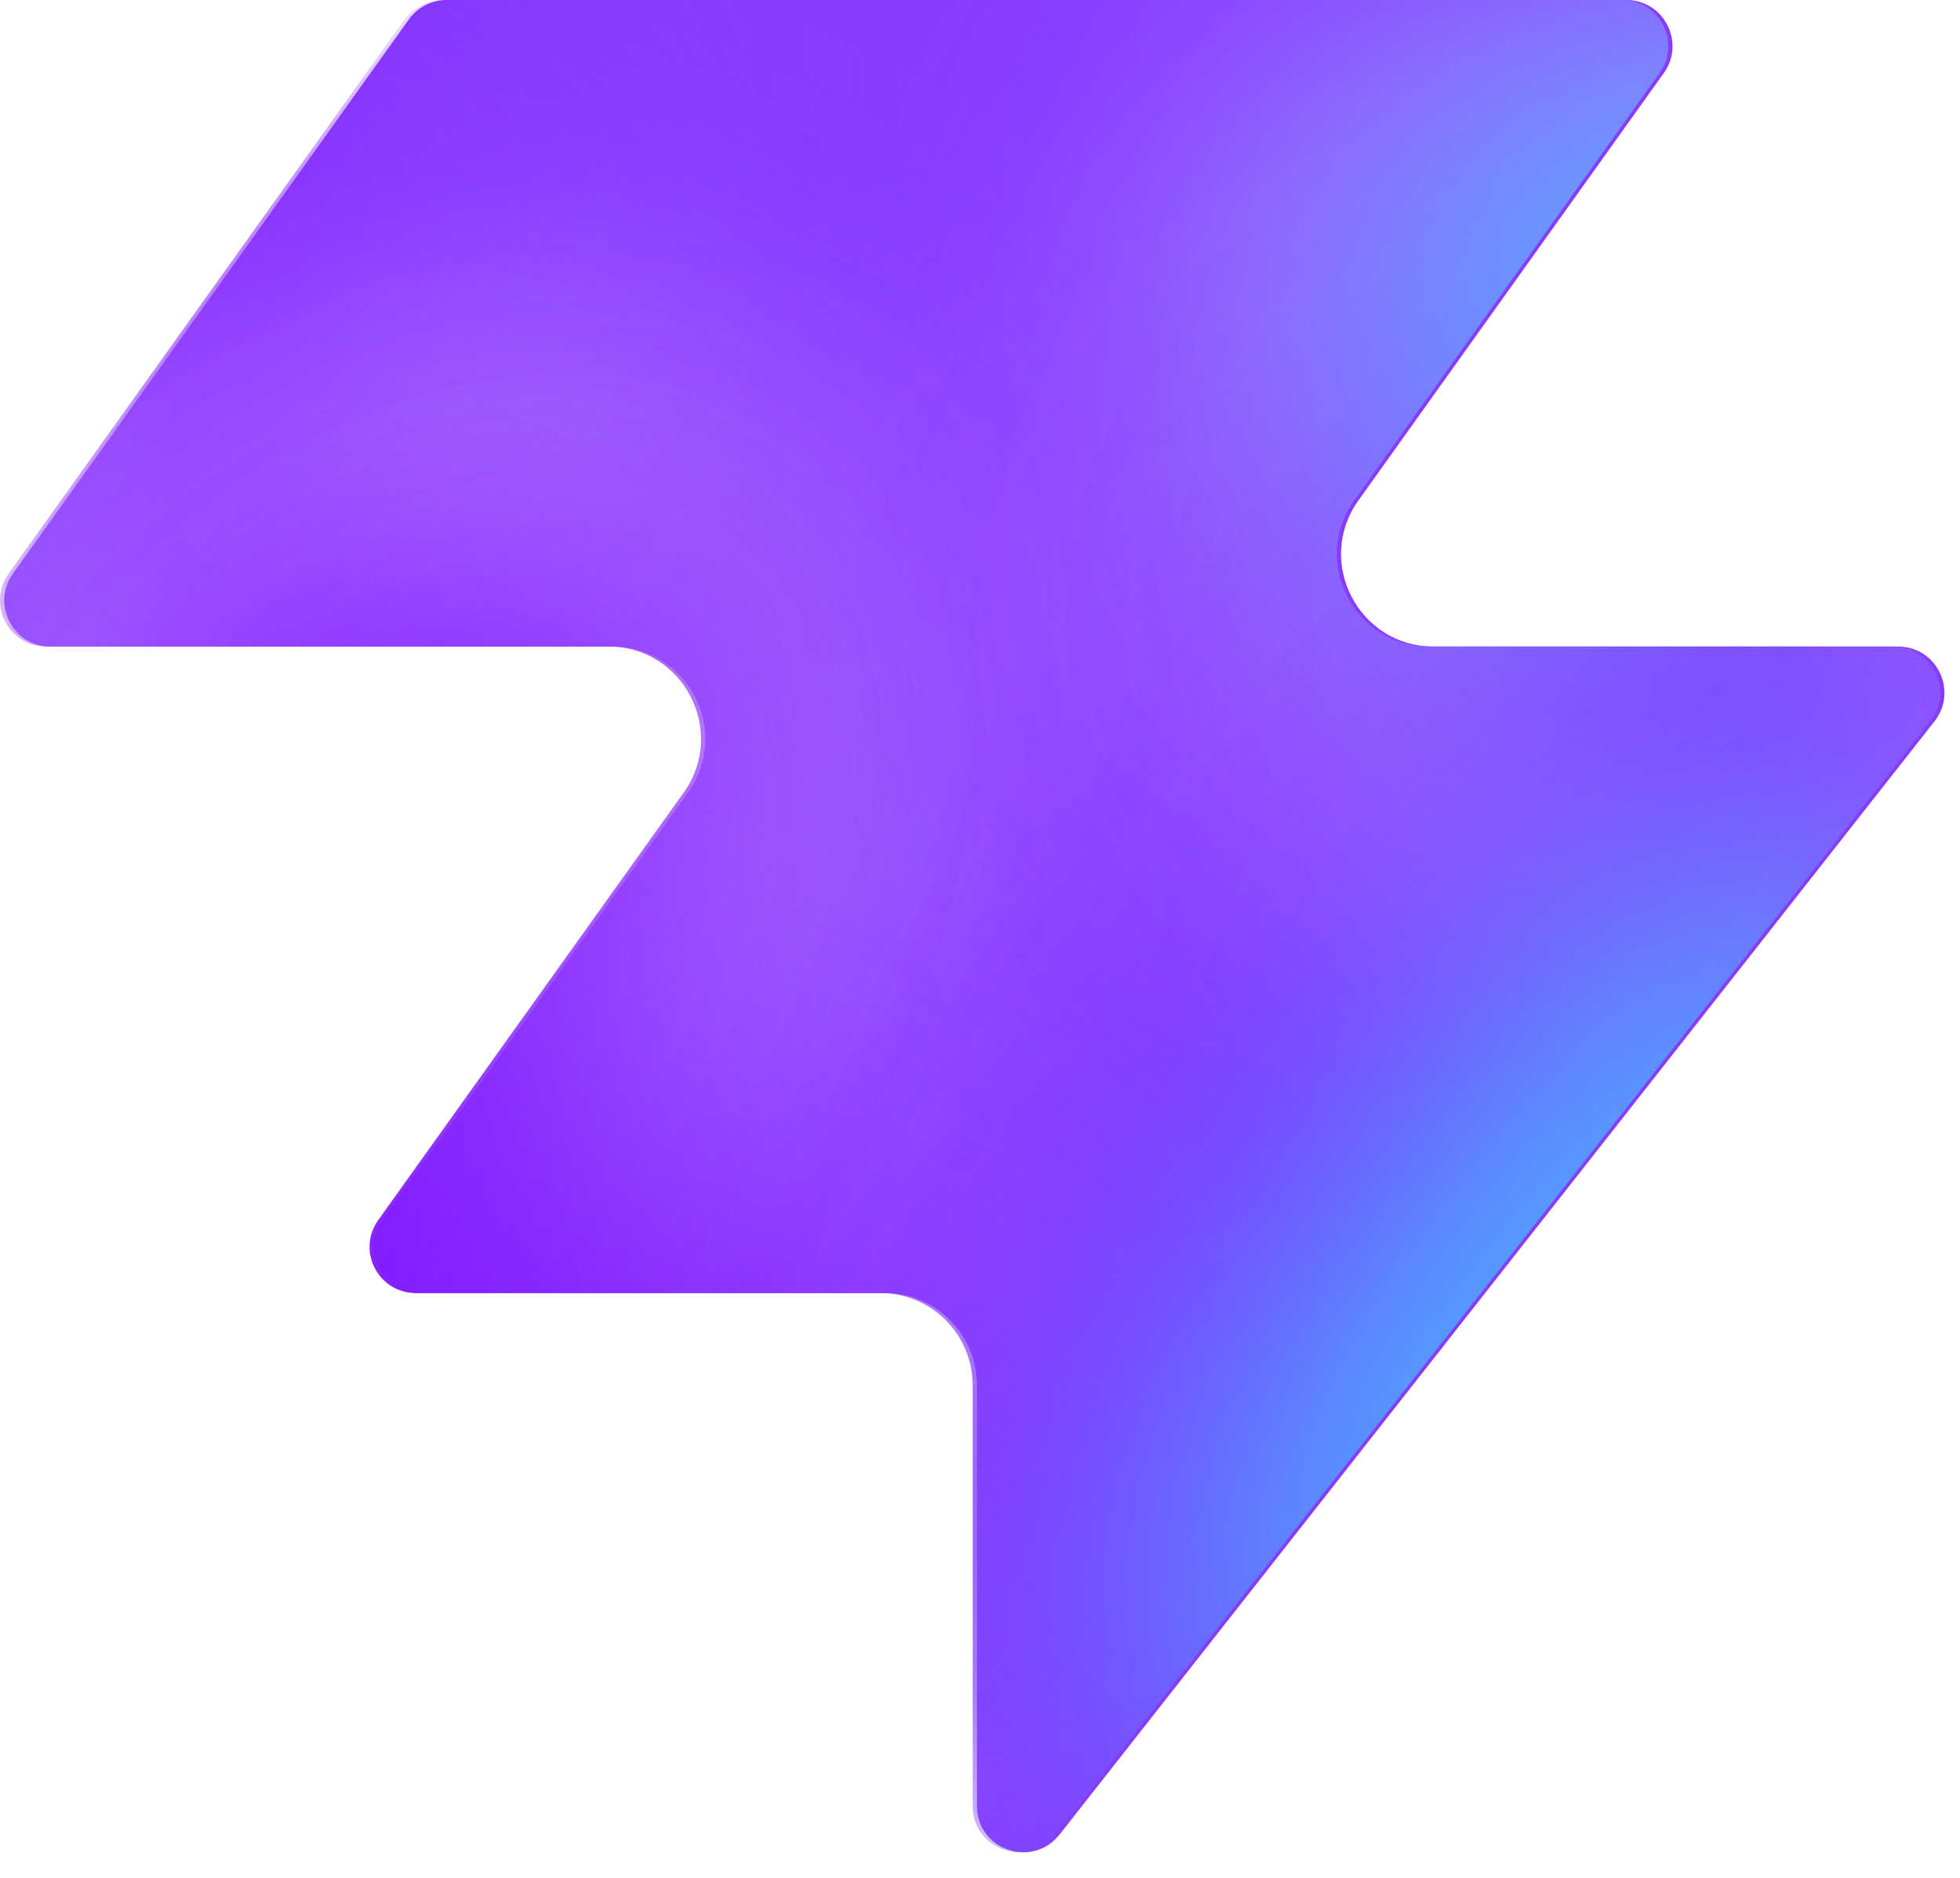
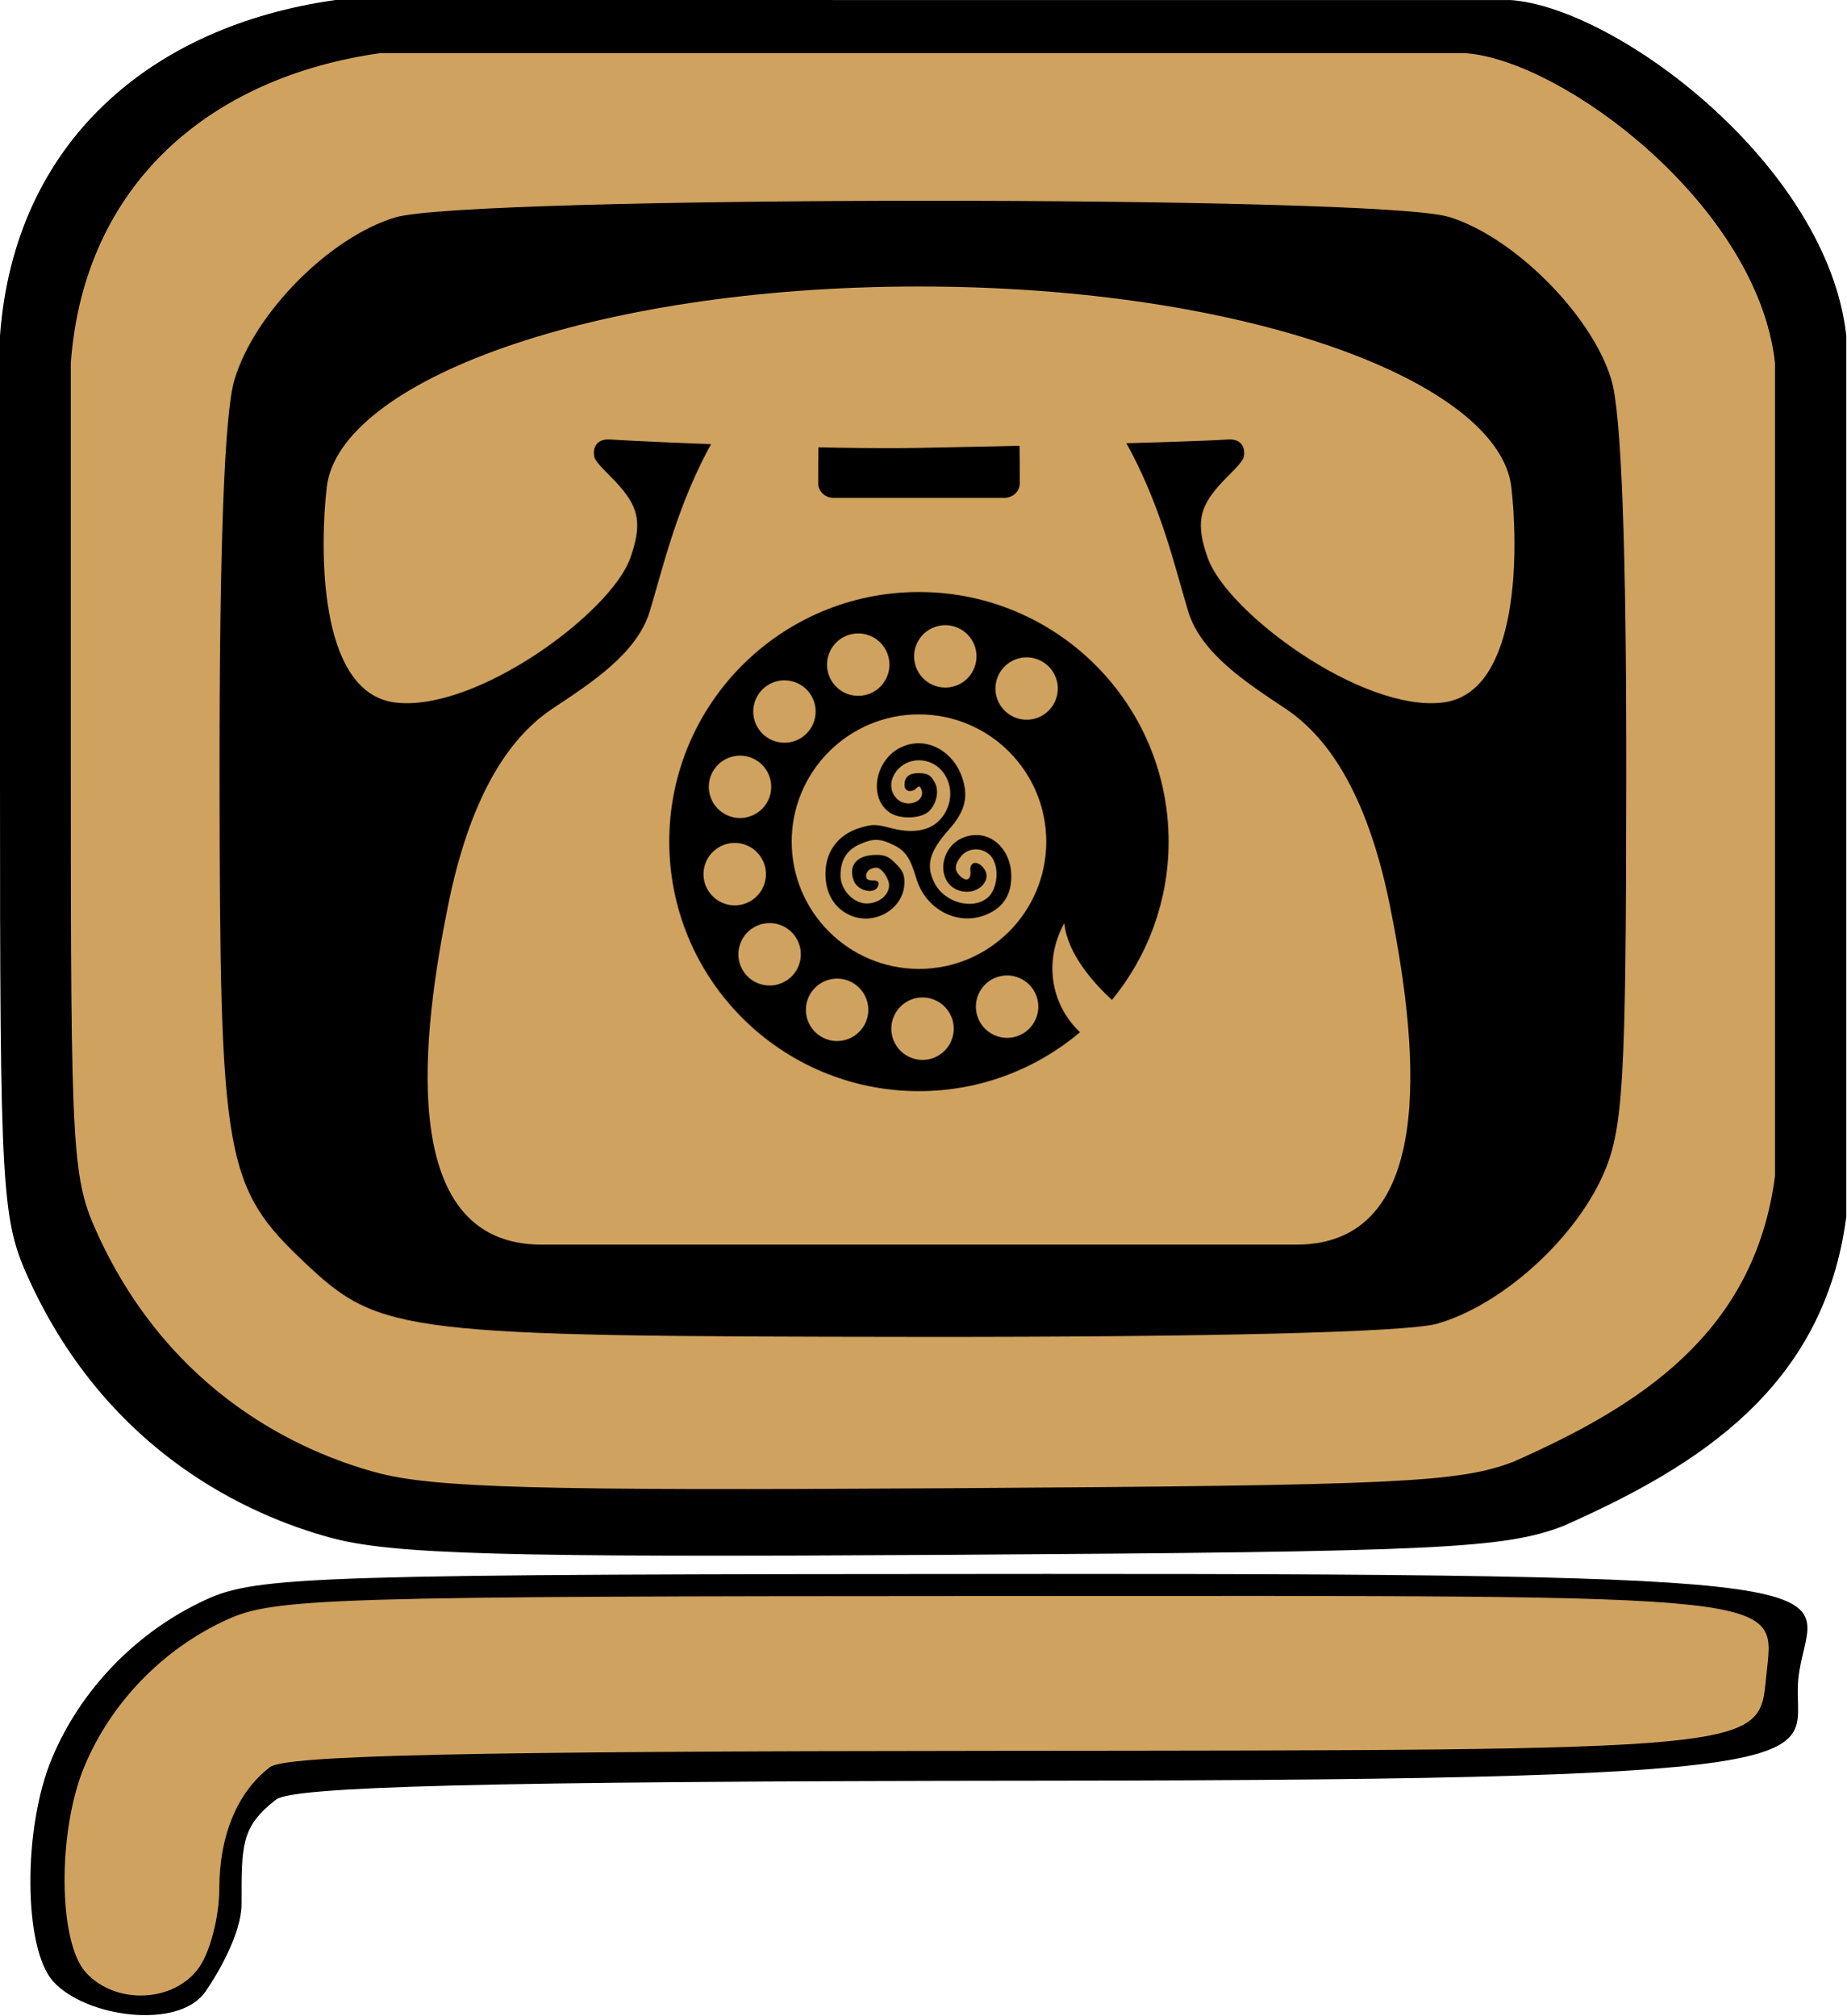
- <svg xmlns="http://www.w3.org/2000/svg" width="48" height="46" fill="none" viewBox="0 0 48 46">
-   <path fill="#863bff" d="M25.946 44.938c-.664.845-2.021.375-2.021-.698V33.937a2.26 2.26 0 0 0-2.262-2.262H10.287c-.92 0-1.456-1.04-.92-1.788l7.48-10.471c1.07-1.497 0-3.578-1.842-3.578H1.237c-.92 0-1.456-1.04-.92-1.788L10.013.474c.214-.297.556-.474.92-.474h28.894c.92 0 1.456 1.04.92 1.788l-7.48 10.471c-1.07 1.498 0 3.579 1.842 3.579h11.377c.943 0 1.473 1.088.89 1.83L25.947 44.94z" style="fill:#863bff;fill:color(display-p3 .525 .23 1);fill-opacity:1" />
-   <mask id="a" width="48" height="46" x="0" y="0" maskUnits="userSpaceOnUse" style="mask-type:alpha">
-     <path fill="#000" d="M25.842 44.938c-.664.844-2.021.375-2.021-.698V33.937a2.26 2.26 0 0 0-2.262-2.262H10.183c-.92 0-1.456-1.04-.92-1.788l7.48-10.471c1.07-1.498 0-3.579-1.842-3.579H1.133c-.92 0-1.456-1.04-.92-1.787L9.91.473c.214-.297.556-.474.92-.474h28.894c.92 0 1.456 1.04.92 1.788l-7.48 10.471c-1.07 1.498 0 3.578 1.842 3.578h11.377c.943 0 1.473 1.088.89 1.832L25.843 44.94z" style="fill:#000;fill-opacity:1" />
-   </mask>
-   <g mask="url(#a)">
-     <g filter="url(#b)">
-       <ellipse cx="5.508" cy="14.704" fill="#ede6ff" rx="5.508" ry="14.704" style="fill:#ede6ff;fill:color(display-p3 .927 .903 1);fill-opacity:1" transform="matrix(.00324 1 1 -.00324 -4.47 31.516)" />
-     </g>
-     <g filter="url(#c)">
-       <ellipse cx="10.399" cy="29.851" fill="#ede6ff" rx="10.399" ry="29.851" style="fill:#ede6ff;fill:color(display-p3 .927 .903 1);fill-opacity:1" transform="matrix(.00324 1 1 -.00324 -39.328 7.883)" />
-     </g>
-     <g filter="url(#d)">
-       <ellipse cx="5.508" cy="30.487" fill="#7e14ff" rx="5.508" ry="30.487" style="fill:#7e14ff;fill:color(display-p3 .492 .077 1);fill-opacity:1" transform="rotate(89.814 -25.913 -14.639)scale(1 -1)" />
-     </g>
-     <g filter="url(#e)">
-       <ellipse cx="5.508" cy="30.599" fill="#7e14ff" rx="5.508" ry="30.599" style="fill:#7e14ff;fill:color(display-p3 .492 .077 1);fill-opacity:1" transform="rotate(89.814 -32.644 -3.334)scale(1 -1)" />
-     </g>
-     <g filter="url(#f)">
-       <ellipse cx="5.508" cy="30.599" fill="#7e14ff" rx="5.508" ry="30.599" style="fill:#7e14ff;fill:color(display-p3 .492 .077 1);fill-opacity:1" transform="matrix(.00324 1 1 -.00324 -34.34 30.47)" />
-     </g>
-     <g filter="url(#g)">
-       <ellipse cx="14.072" cy="22.078" fill="#ede6ff" rx="14.072" ry="22.078" style="fill:#ede6ff;fill:color(display-p3 .927 .903 1);fill-opacity:1" transform="rotate(93.35 24.506 48.493)scale(-1 1)" />
-     </g>
-     <g filter="url(#h)">
-       <ellipse cx="3.47" cy="21.501" fill="#7e14ff" rx="3.47" ry="21.501" style="fill:#7e14ff;fill:color(display-p3 .492 .077 1);fill-opacity:1" transform="rotate(89.009 28.708 47.59)scale(-1 1)" />
-     </g>
-     <g filter="url(#i)">
-       <ellipse cx="3.47" cy="21.501" fill="#7e14ff" rx="3.47" ry="21.501" style="fill:#7e14ff;fill:color(display-p3 .492 .077 1);fill-opacity:1" transform="rotate(89.009 28.708 47.59)scale(-1 1)" />
-     </g>
-     <g filter="url(#j)">
-       <ellipse cx=".387" cy="8.972" fill="#7e14ff" rx="4.407" ry="29.108" style="fill:#7e14ff;fill:color(display-p3 .492 .077 1);fill-opacity:1" transform="rotate(39.51 .387 8.972)" />
-     </g>
-     <g filter="url(#k)">
-       <ellipse cx="47.523" cy="-6.092" fill="#7e14ff" rx="4.407" ry="29.108" style="fill:#7e14ff;fill:color(display-p3 .492 .077 1);fill-opacity:1" transform="rotate(37.892 47.523 -6.092)" />
-     </g>
-     <g filter="url(#l)">
-       <ellipse cx="41.412" cy="6.333" fill="#47bfff" rx="5.971" ry="9.665" style="fill:#47bfff;fill:color(display-p3 .28 .748 1);fill-opacity:1" transform="rotate(37.892 41.412 6.333)" />
-     </g>
-     <g filter="url(#m)">
-       <ellipse cx="-1.879" cy="38.332" fill="#7e14ff" rx="4.407" ry="29.108" style="fill:#7e14ff;fill:color(display-p3 .492 .077 1);fill-opacity:1" transform="rotate(37.892 -1.88 38.332)" />
-     </g>
-     <g filter="url(#n)">
-       <ellipse cx="-1.879" cy="38.332" fill="#7e14ff" rx="4.407" ry="29.108" style="fill:#7e14ff;fill:color(display-p3 .492 .077 1);fill-opacity:1" transform="rotate(37.892 -1.88 38.332)" />
-     </g>
-     <g filter="url(#o)">
-       <ellipse cx="35.651" cy="29.907" fill="#7e14ff" rx="4.407" ry="29.108" style="fill:#7e14ff;fill:color(display-p3 .492 .077 1);fill-opacity:1" transform="rotate(37.892 35.651 29.907)" />
-     </g>
-     <g filter="url(#p)">
-       <ellipse cx="38.418" cy="32.4" fill="#47bfff" rx="5.971" ry="15.297" style="fill:#47bfff;fill:color(display-p3 .28 .748 1);fill-opacity:1" transform="rotate(37.892 38.418 32.4)" />
-     </g>
+ <svg xmlns="http://www.w3.org/2000/svg" width="37.837mm" height="41.303mm" viewBox="0 0 37.837 41.303" version="1.1" id="svg1" xml:space="preserve">
+   <defs id="defs1" />
+   <g id="layer1" transform="translate(-40.05414,-122.1933)">
+     <path id="path5" style="fill:#000000;fill-opacity:1;stroke:none;stroke-width:0.542;stroke-dasharray:none;stroke-opacity:1" d="m 46.934,122.193 c -3.799,0.533 -6.585,2.919 -6.88,6.88 v 9.029 c 0,8.618 0.028,9.089 0.612,10.354 1.634,3.534 4.513,4.803 6.147,5.25 1.272,0.349 3.575,0.412 12.732,0.355 9.984,-0.063 11.325,-0.126 12.539,-0.588 2.786,-1.233 5.346,-2.842 5.806,-6.341 v -9.029 -9.029 c -0.387,-3.488 -4.7,-6.723 -6.88,-6.88 H 58.973 Z" />
+     <path d="m 61.505,154.452 c -15.063,0.005 -16.177,0.04 -17.25,0.537 -1.405,0.651 -2.548,1.832 -3.138,3.245 -0.6,1.437 -0.584,3.895 0.029,4.573 0.663,0.732 2.564,0.997 3.115,0.21 0.245,-0.35 0.743,-1.195 0.743,-1.8 0,-1.188 -0.018,-1.582 0.706,-2.138 0.344,-0.264 4.006,-0.378 15.828,-0.388 17.102,-0.015 15.21,-0.461 15.368,-2.081 0.186,-1.898 2.44,-2.164 -15.403,-2.158 z" style="fill:#000000;fill-opacity:1;stroke:none;stroke-width:0.542;stroke-dasharray:none;stroke-opacity:1" id="path1-0" />
+     <path id="path1" style="fill:#d0a260;fill-opacity:1;stroke:none;stroke-width:0.5;stroke-dasharray:none;stroke-opacity:1" d="m 47.855,123.281 c -3.507,0.492 -6.078,2.694 -6.35,6.35 v 8.334 c 0,7.955 0.026,8.39 0.565,9.557 1.508,3.262 4.166,4.433 5.674,4.846 1.174,0.322 3.299,0.381 11.752,0.328 9.216,-0.058 10.453,-0.116 11.574,-0.543 2.571,-1.138 4.935,-2.623 5.359,-5.853 v -8.334 -8.334 c -0.357,-3.22 -4.338,-6.206 -6.35,-6.35 h -11.113 z m 21.879,3.354 c 1.331,0.399 2.944,2.011 3.342,3.342 0.206,0.686 0.309,3.45 0.305,8.151 -0.005,6.308 -0.061,7.233 -0.488,8.174 -0.606,1.334 -2.101,2.663 -3.402,3.025 -0.617,0.171 -4.697,0.273 -10.657,0.267 -10.498,-0.011 -10.988,-0.069 -12.498,-1.487 -1.682,-1.579 -1.777,-2.109 -1.783,-9.978 -0.004,-4.705 0.099,-7.465 0.305,-8.152 0.41,-1.37 1.952,-2.925 3.3,-3.329 1.488,-0.446 20.093,-0.456 21.575,-0.012 z m -9.132,28.27 c -13.903,0.005 -14.932,0.037 -15.922,0.496 -1.297,0.6 -2.352,1.691 -2.896,2.996 -0.554,1.326 -0.539,3.595 0.027,4.221 0.612,0.676 1.817,0.622 2.325,-0.104 0.227,-0.323 0.412,-1.046 0.412,-1.605 0,-1.097 0.368,-1.982 1.036,-2.495 0.318,-0.244 3.926,-0.326 14.839,-0.335 15.785,-0.013 15.677,-0.003 15.823,-1.499 0.172,-1.751 0.825,-1.681 -15.644,-1.675 z" />
+     <path id="path2" style="fill:#d0a260;fill-opacity:1;stroke:none;stroke-width:0.5;stroke-dasharray:none;stroke-opacity:1" d="m 54.686,131.188 c -0.752,1.317 -1.053,2.671 -1.317,3.536 -0.263,0.865 -1.204,1.468 -1.994,1.994 -0.79,0.527 -1.656,1.617 -2.145,4.063 -0.489,2.445 -1.128,6.922 1.919,6.922 H 66.624 c 3.047,0 2.408,-4.477 1.919,-6.922 -0.489,-2.445 -1.355,-3.536 -2.145,-4.063 -0.79,-0.527 -1.73,-1.129 -1.994,-1.994 -0.263,-0.865 -0.564,-2.22 -1.317,-3.536 H 60.943 c 0.009,0.267 0.009,0.727 0.009,0.909 7.5e-5,0.166 -0.134,0.291 -0.3,0.3 h -3.532 c -0.165,-0.009 -0.299,-0.134 -0.299,-0.3 10e-5,-0.182 -2.15e-4,-0.642 0.009,-0.909 z m 4.201,3.139 c 2.825,0 5.115,2.29 5.115,5.115 0,1.232 -0.435,2.362 -1.161,3.245 -0.348,-0.319 -0.914,-0.931 -0.976,-1.574 -0.426,0.774 -0.28,1.666 0.321,2.237 -0.891,0.753 -2.043,1.207 -3.301,1.207 -2.825,0 -5.116,-2.29 -5.116,-5.115 0,-2.825 2.291,-5.115 5.116,-5.115 z" />
+     <path d="m 58.887,128.065 c 6.732,0 11.888,1.956 12.139,4.113 0.135,1.157 0.208,4.219 -1.405,4.414 -1.655,0.201 -4.414,-1.837 -4.815,-2.959 -0.251,-0.702 -0.164,-1.029 0.201,-1.455 0.193,-0.225 0.426,-0.417 0.517,-0.573 0.051,-0.088 0.069,-0.427 -0.301,-0.404 -1.061,0.066 -4.533,0.137 -6.335,0.172 -1.802,0.035 -5.274,-0.106 -6.335,-0.172 -0.371,-0.023 -0.352,0.316 -0.301,0.404 0.091,0.156 0.325,0.348 0.517,0.573 0.365,0.426 0.451,0.752 0.201,1.455 -0.401,1.123 -3.16,3.16 -4.815,2.959 -1.613,-0.195 -1.539,-3.257 -1.405,-4.414 0.251,-2.157 5.407,-4.113 12.139,-4.113" fill="#1a1919" id="path3" style="fill:#d0a260;fill-opacity:1;stroke:none;stroke-width:0.5;stroke-dasharray:none;stroke-opacity:1" />
+     <path d="m 61.731,136.334 c -0.016,0.353 -0.315,0.626 -0.667,0.61 -0.353,-0.016 -0.626,-0.315 -0.61,-0.667 0.016,-0.353 0.315,-0.626 0.667,-0.61 0.353,0.016 0.626,0.315 0.61,0.667" fill="#1a1919" id="path6" style="fill:#d0a260;fill-opacity:1;stroke:none;stroke-width:0.5;stroke-dasharray:none;stroke-opacity:1" />
+     <path d="m 60.008,135.381 c 0.146,0.322 0.004,0.701 -0.317,0.847 -0.322,0.146 -0.701,0.004 -0.847,-0.317 -0.146,-0.322 -0.004,-0.701 0.317,-0.847 0.321,-0.146 0.701,-0.004 0.847,0.317" fill="#1a1919" id="path7" style="fill:#d0a260;fill-opacity:1;stroke:none;stroke-width:0.5;stroke-dasharray:none;stroke-opacity:1" />
+     <path d="m 58.04,135.315 c 0.276,0.22 0.322,0.622 0.102,0.899 -0.22,0.276 -0.622,0.322 -0.899,0.102 -0.276,-0.22 -0.322,-0.622 -0.102,-0.899 0.22,-0.276 0.622,-0.322 0.899,-0.102" fill="#1a1919" id="path8" style="fill:#d0a260;fill-opacity:1;stroke:none;stroke-width:0.5;stroke-dasharray:none;stroke-opacity:1" />
+     <path d="m 56.257,136.15 c 0.346,0.07 0.57,0.408 0.499,0.754 -0.07,0.346 -0.408,0.57 -0.754,0.499 -0.346,-0.07 -0.57,-0.408 -0.499,-0.754 0.07,-0.346 0.408,-0.57 0.754,-0.499" fill="#1a1919" id="path9" style="fill:#d0a260;fill-opacity:1;stroke:none;stroke-width:0.5;stroke-dasharray:none;stroke-opacity:1" />
+     <path d="m 55.048,137.704 c 0.34,-0.095 0.693,0.105 0.787,0.445 0.095,0.34 -0.105,0.693 -0.445,0.787 -0.34,0.095 -0.693,-0.105 -0.787,-0.445 -0.095,-0.34 0.105,-0.693 0.445,-0.787" fill="#1a1919" id="path10" style="fill:#d0a260;fill-opacity:1;stroke:none;stroke-width:0.5;stroke-dasharray:none;stroke-opacity:1" />
+     <path d="m 54.678,139.638 c 0.26,-0.239 0.665,-0.222 0.904,0.039 0.239,0.26 0.222,0.665 -0.039,0.904 -0.26,0.239 -0.665,0.222 -0.904,-0.039 -0.239,-0.26 -0.222,-0.665 0.039,-0.904" fill="#1a1919" id="path11" style="fill:#d0a260;fill-opacity:1;stroke:none;stroke-width:0.5;stroke-dasharray:none;stroke-opacity:1" />
+     <path d="m 55.226,141.529 c 0.123,-0.331 0.492,-0.499 0.823,-0.376 0.331,0.123 0.499,0.492 0.376,0.823 -0.123,0.331 -0.492,0.499 -0.823,0.376 -0.331,-0.123 -0.499,-0.491 -0.376,-0.823" fill="#1a1919" id="path12" style="fill:#d0a260;fill-opacity:1;stroke:none;stroke-width:0.5;stroke-dasharray:none;stroke-opacity:1" />
+     <path d="m 56.573,142.964 c -0.04,-0.351 0.211,-0.668 0.562,-0.709 0.351,-0.041 0.668,0.211 0.709,0.562 0.041,0.351 -0.211,0.668 -0.562,0.709 -0.351,0.041 -0.668,-0.211 -0.709,-0.562" fill="#1a1919" id="path13" style="fill:#d0a260;fill-opacity:1;stroke:none;stroke-width:0.5;stroke-dasharray:none;stroke-opacity:1" />
+     <path d="m 58.426,143.631 c -0.195,-0.294 -0.115,-0.691 0.179,-0.887 0.294,-0.196 0.691,-0.116 0.887,0.179 0.196,0.294 0.116,0.691 -0.179,0.887 -0.294,0.196 -0.691,0.116 -0.887,-0.179" fill="#1a1919" id="path14" style="fill:#d0a260;fill-opacity:1;stroke:none;stroke-width:0.5;stroke-dasharray:none;stroke-opacity:1" />
+     <path d="m 60.379,143.383 c -0.308,-0.173 -0.417,-0.563 -0.244,-0.871 0.173,-0.308 0.563,-0.417 0.871,-0.244 0.308,0.173 0.417,0.563 0.244,0.871 -0.173,0.308 -0.563,0.417 -0.871,0.244" fill="#1a1919" id="path15" style="fill:#d0a260;fill-opacity:1;stroke:none;stroke-width:0.5;stroke-dasharray:none;stroke-opacity:1" />
+     <path id="path16" style="fill:#d0a260;fill-opacity:1;stroke:none;stroke-width:0;stroke-dasharray:none;stroke-opacity:1" d="m 58.887,136.835 c -1.441,0 -2.609,1.168 -2.609,2.608 0,1.441 1.168,2.609 2.609,2.609 1.441,0 2.608,-1.168 2.608,-2.609 0,-1.441 -1.167,-2.608 -2.608,-2.608 z m -0.055,0.592 c 0.46,-0.025 0.901,0.347 0.991,0.906 0.048,0.298 -0.048,0.554 -0.322,0.862 -0.403,0.454 -0.479,0.732 -0.297,1.095 0.203,0.404 0.786,0.563 1.093,0.299 0.201,-0.173 0.242,-0.623 0.075,-0.835 -0.159,-0.201 -0.471,-0.204 -0.627,-0.006 -0.136,0.172 -0.138,0.291 -0.007,0.409 0.128,0.116 0.22,0.063 0.202,-0.117 -0.017,-0.167 0.115,-0.216 0.241,-0.089 0.259,0.259 -0.09,0.621 -0.474,0.494 -0.477,-0.158 -0.41,-0.896 0.099,-1.089 0.554,-0.211 1.06,0.299 0.96,0.967 -0.042,0.281 -0.196,0.479 -0.47,0.603 -0.587,0.267 -1.27,-0.075 -1.465,-0.732 -0.125,-0.421 -0.224,-0.566 -0.468,-0.684 -0.279,-0.135 -0.419,-0.136 -0.702,-0.008 -0.258,0.117 -0.383,0.325 -0.383,0.635 0,0.292 0.264,0.574 0.538,0.574 0.246,0 0.458,-0.172 0.458,-0.371 0,-0.146 -0.154,-0.363 -0.258,-0.363 -0.119,0 -0.214,0.072 -0.214,0.163 0,0.072 0.037,0.099 0.135,0.099 0.1,0 0.13,0.023 0.117,0.091 -0.04,0.209 -0.426,0.138 -0.507,-0.093 -0.111,-0.317 0.072,-0.522 0.466,-0.522 0.178,0 0.251,0.033 0.397,0.178 0.143,0.143 0.178,0.22 0.178,0.386 0,0.547 -0.632,0.911 -1.144,0.659 -0.281,-0.139 -0.446,-0.399 -0.471,-0.747 -0.036,-0.503 0.233,-0.893 0.714,-1.033 0.259,-0.075 0.31,-0.074 0.635,0.01 0.55,0.143 0.947,0.012 1.129,-0.371 0.227,-0.478 -0.075,-1.021 -0.567,-1.021 -0.454,0 -0.738,0.5 -0.449,0.789 0.203,0.203 0.595,0.055 0.502,-0.188 -0.028,-0.072 -0.051,-0.08 -0.098,-0.034 -0.107,0.107 -0.25,0.073 -0.25,-0.059 0,-0.165 0.095,-0.246 0.286,-0.245 0.192,9.9e-4 0.254,0.038 0.34,0.202 0.088,0.167 0.03,0.436 -0.126,0.582 -0.159,0.15 -0.586,0.166 -0.793,0.03 -0.449,-0.294 -0.32,-1.08 0.219,-1.342 0.104,-0.05 0.212,-0.077 0.318,-0.083 z" />
+     <circle style="fill:none;fill-opacity:1;stroke:none;stroke-width:0.718;stroke-dasharray:none;stroke-opacity:1" id="path4" cx="58.888" cy="139.46" r="2.589" />
  </g>
-   <defs>
-     <filter id="b" width="60.045" height="41.654" x="-19.77" y="16.149" color-interpolation-filters="sRGB" filterUnits="userSpaceOnUse">
-       <feFlood flood-opacity="0" result="BackgroundImageFix" />
-       <feBlend in="SourceGraphic" in2="BackgroundImageFix" result="shape" />
-       <feGaussianBlur result="effect1_foregroundBlur_2002_17158" stdDeviation="7.659" />
-     </filter>
-     <filter id="c" width="90.34" height="51.437" x="-54.613" y="-7.533" color-interpolation-filters="sRGB" filterUnits="userSpaceOnUse">
-       <feFlood flood-opacity="0" result="BackgroundImageFix" />
-       <feBlend in="SourceGraphic" in2="BackgroundImageFix" result="shape" />
-       <feGaussianBlur result="effect1_foregroundBlur_2002_17158" stdDeviation="7.659" />
-     </filter>
-     <filter id="d" width="79.355" height="29.4" x="-49.64" y="2.03" color-interpolation-filters="sRGB" filterUnits="userSpaceOnUse">
-       <feFlood flood-opacity="0" result="BackgroundImageFix" />
-       <feBlend in="SourceGraphic" in2="BackgroundImageFix" result="shape" />
-       <feGaussianBlur result="effect1_foregroundBlur_2002_17158" stdDeviation="4.596" />
-     </filter>
-     <filter id="e" width="79.579" height="29.4" x="-45.045" y="20.029" color-interpolation-filters="sRGB" filterUnits="userSpaceOnUse">
-       <feFlood flood-opacity="0" result="BackgroundImageFix" />
-       <feBlend in="SourceGraphic" in2="BackgroundImageFix" result="shape" />
-       <feGaussianBlur result="effect1_foregroundBlur_2002_17158" stdDeviation="4.596" />
-     </filter>
-     <filter id="f" width="79.579" height="29.4" x="-43.513" y="21.178" color-interpolation-filters="sRGB" filterUnits="userSpaceOnUse">
-       <feFlood flood-opacity="0" result="BackgroundImageFix" />
-       <feBlend in="SourceGraphic" in2="BackgroundImageFix" result="shape" />
-       <feGaussianBlur result="effect1_foregroundBlur_2002_17158" stdDeviation="4.596" />
-     </filter>
-     <filter id="g" width="74.749" height="58.852" x="15.756" y="-17.901" color-interpolation-filters="sRGB" filterUnits="userSpaceOnUse">
-       <feFlood flood-opacity="0" result="BackgroundImageFix" />
-       <feBlend in="SourceGraphic" in2="BackgroundImageFix" result="shape" />
-       <feGaussianBlur result="effect1_foregroundBlur_2002_17158" stdDeviation="7.659" />
-     </filter>
-     <filter id="h" width="61.377" height="25.362" x="23.548" y="2.284" color-interpolation-filters="sRGB" filterUnits="userSpaceOnUse">
-       <feFlood flood-opacity="0" result="BackgroundImageFix" />
-       <feBlend in="SourceGraphic" in2="BackgroundImageFix" result="shape" />
-       <feGaussianBlur result="effect1_foregroundBlur_2002_17158" stdDeviation="4.596" />
-     </filter>
-     <filter id="i" width="61.377" height="25.362" x="23.548" y="2.284" color-interpolation-filters="sRGB" filterUnits="userSpaceOnUse">
-       <feFlood flood-opacity="0" result="BackgroundImageFix" />
-       <feBlend in="SourceGraphic" in2="BackgroundImageFix" result="shape" />
-       <feGaussianBlur result="effect1_foregroundBlur_2002_17158" stdDeviation="4.596" />
-     </filter>
-     <filter id="j" width="56.045" height="63.649" x="-27.636" y="-22.853" color-interpolation-filters="sRGB" filterUnits="userSpaceOnUse">
-       <feFlood flood-opacity="0" result="BackgroundImageFix" />
-       <feBlend in="SourceGraphic" in2="BackgroundImageFix" result="shape" />
-       <feGaussianBlur result="effect1_foregroundBlur_2002_17158" stdDeviation="4.596" />
-     </filter>
-     <filter id="k" width="54.814" height="64.646" x="20.116" y="-38.415" color-interpolation-filters="sRGB" filterUnits="userSpaceOnUse">
-       <feFlood flood-opacity="0" result="BackgroundImageFix" />
-       <feBlend in="SourceGraphic" in2="BackgroundImageFix" result="shape" />
-       <feGaussianBlur result="effect1_foregroundBlur_2002_17158" stdDeviation="4.596" />
-     </filter>
-     <filter id="l" width="33.541" height="35.313" x="24.641" y="-11.323" color-interpolation-filters="sRGB" filterUnits="userSpaceOnUse">
-       <feFlood flood-opacity="0" result="BackgroundImageFix" />
-       <feBlend in="SourceGraphic" in2="BackgroundImageFix" result="shape" />
-       <feGaussianBlur result="effect1_foregroundBlur_2002_17158" stdDeviation="4.596" />
-     </filter>
-     <filter id="m" width="54.814" height="64.646" x="-29.286" y="6.009" color-interpolation-filters="sRGB" filterUnits="userSpaceOnUse">
-       <feFlood flood-opacity="0" result="BackgroundImageFix" />
-       <feBlend in="SourceGraphic" in2="BackgroundImageFix" result="shape" />
-       <feGaussianBlur result="effect1_foregroundBlur_2002_17158" stdDeviation="4.596" />
-     </filter>
-     <filter id="n" width="54.814" height="64.646" x="-29.286" y="6.009" color-interpolation-filters="sRGB" filterUnits="userSpaceOnUse">
-       <feFlood flood-opacity="0" result="BackgroundImageFix" />
-       <feBlend in="SourceGraphic" in2="BackgroundImageFix" result="shape" />
-       <feGaussianBlur result="effect1_foregroundBlur_2002_17158" stdDeviation="4.596" />
-     </filter>
-     <filter id="o" width="54.814" height="64.646" x="8.244" y="-2.416" color-interpolation-filters="sRGB" filterUnits="userSpaceOnUse">
-       <feFlood flood-opacity="0" result="BackgroundImageFix" />
-       <feBlend in="SourceGraphic" in2="BackgroundImageFix" result="shape" />
-       <feGaussianBlur result="effect1_foregroundBlur_2002_17158" stdDeviation="4.596" />
-     </filter>
-     <filter id="p" width="39.409" height="43.623" x="18.713" y="10.588" color-interpolation-filters="sRGB" filterUnits="userSpaceOnUse">
-       <feFlood flood-opacity="0" result="BackgroundImageFix" />
-       <feBlend in="SourceGraphic" in2="BackgroundImageFix" result="shape" />
-       <feGaussianBlur result="effect1_foregroundBlur_2002_17158" stdDeviation="4.596" />
-     </filter>
-   </defs>
</svg>
